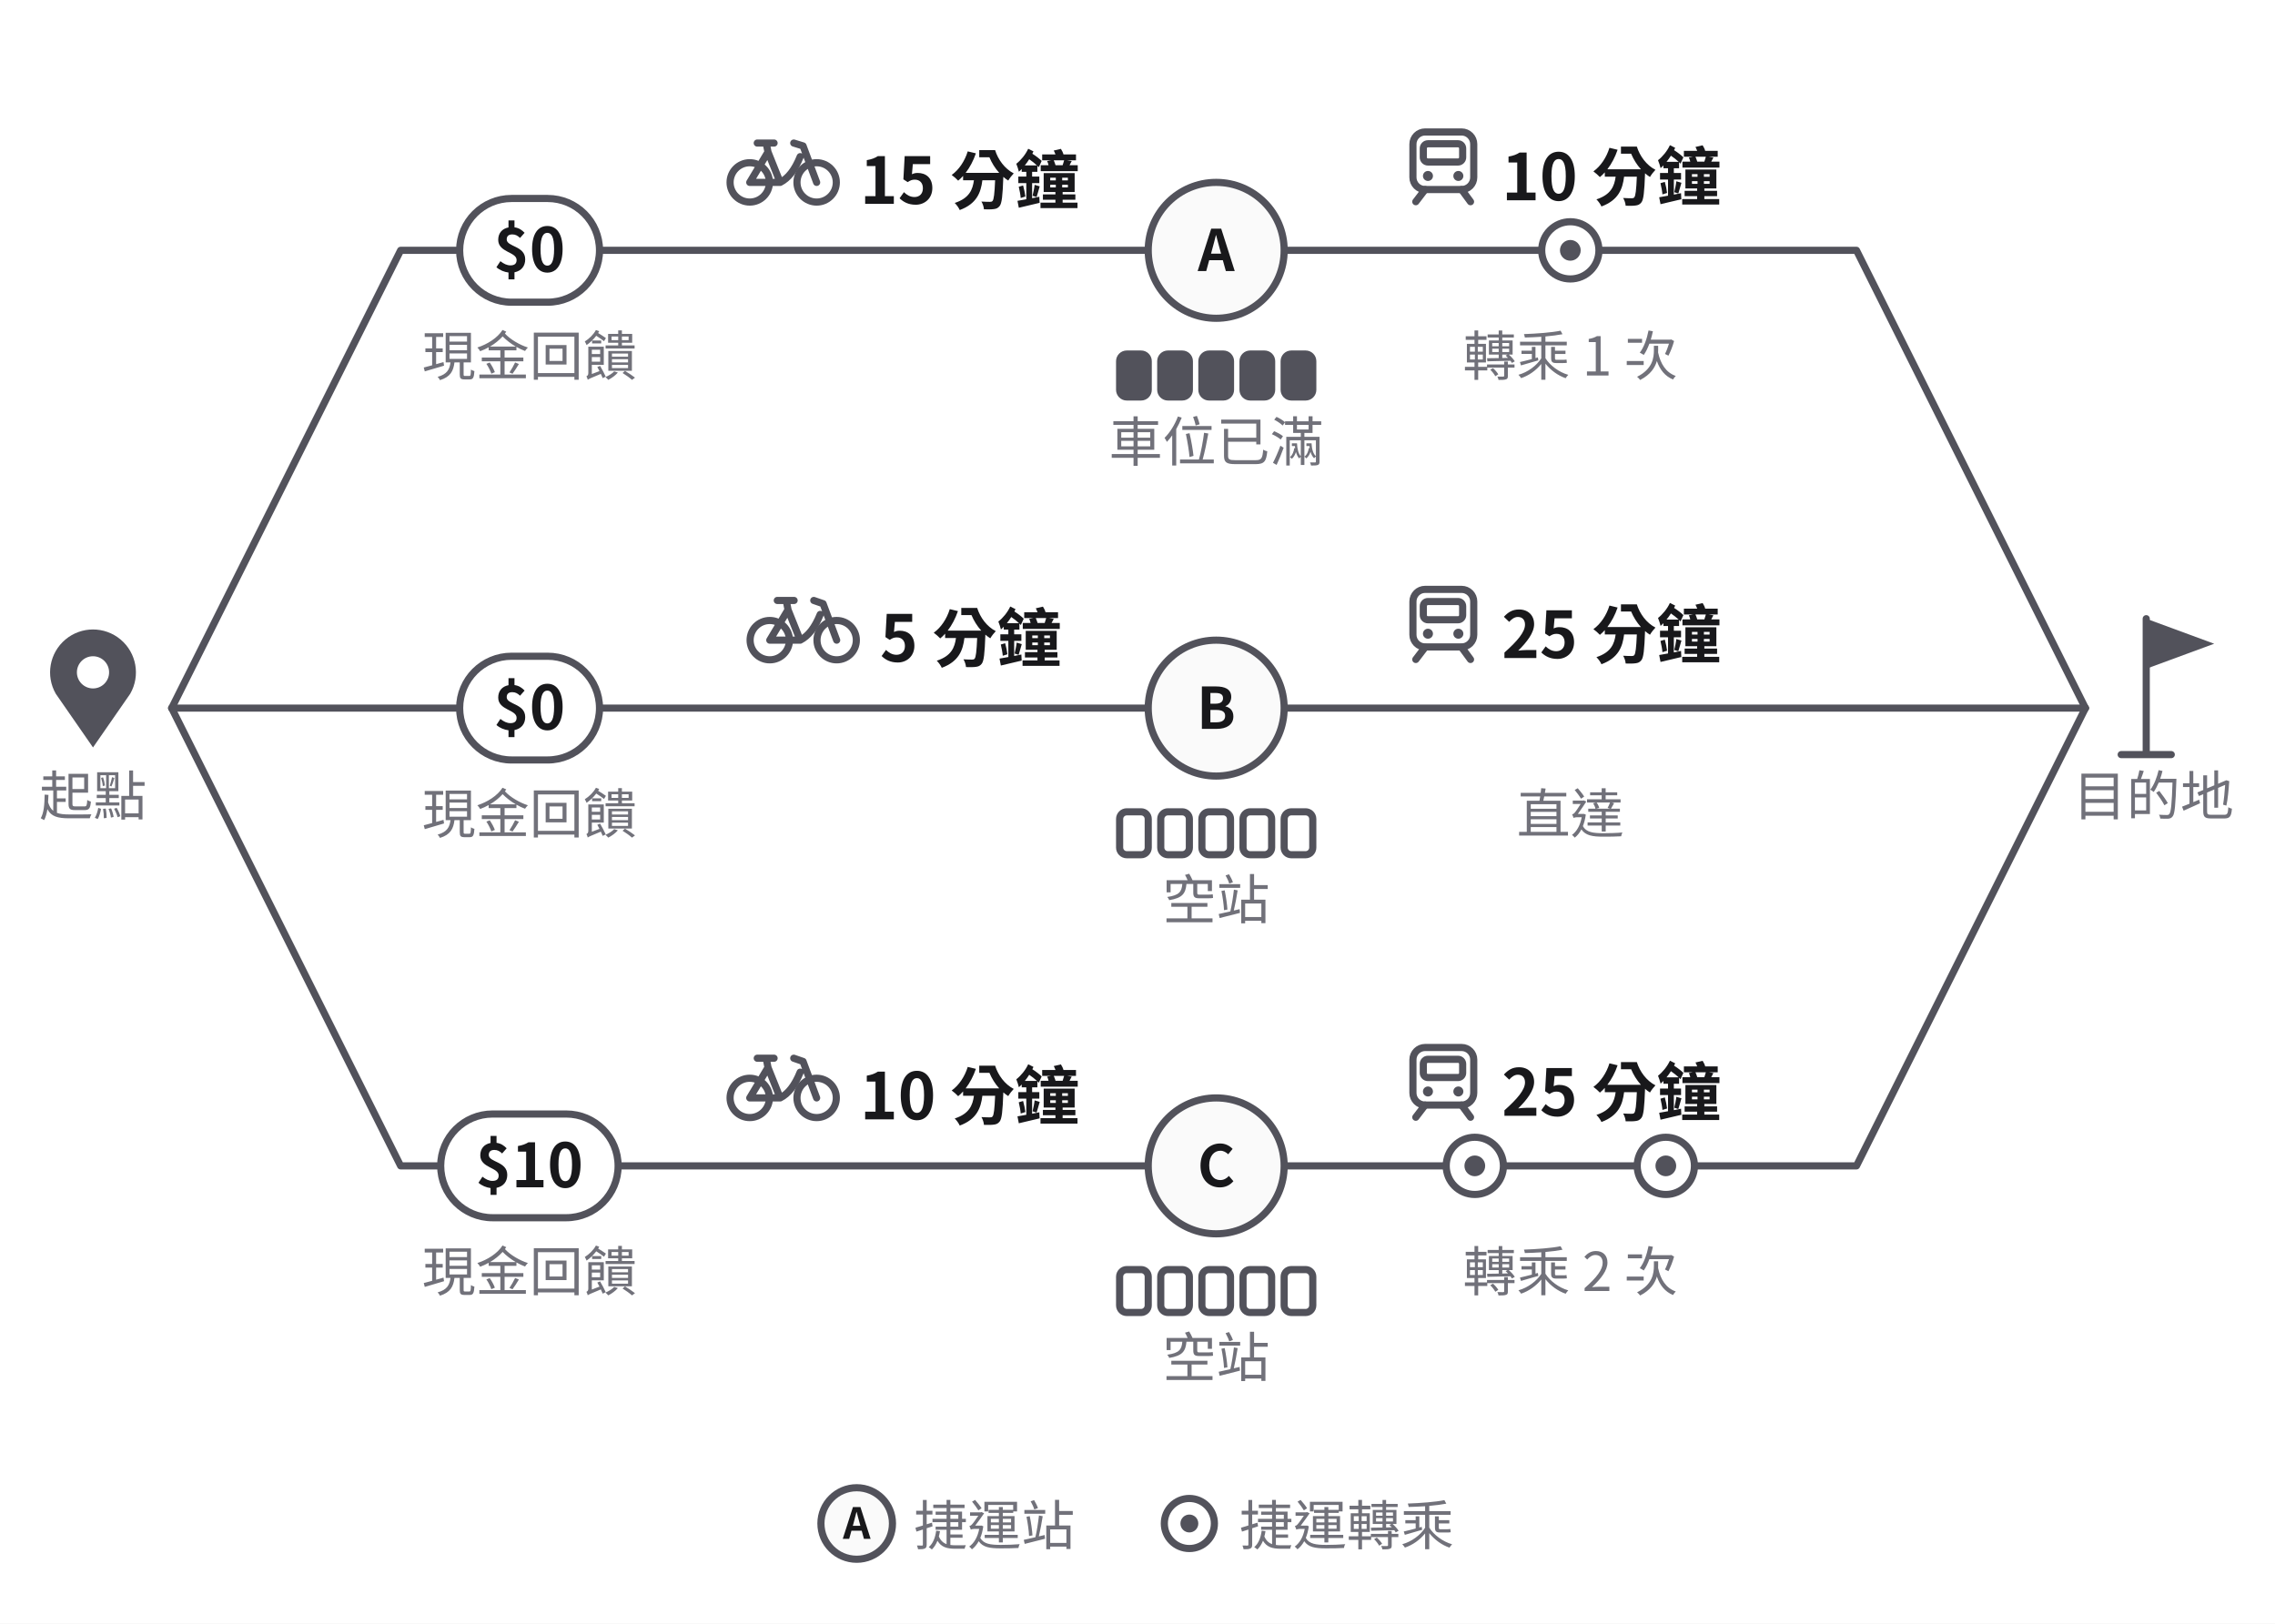
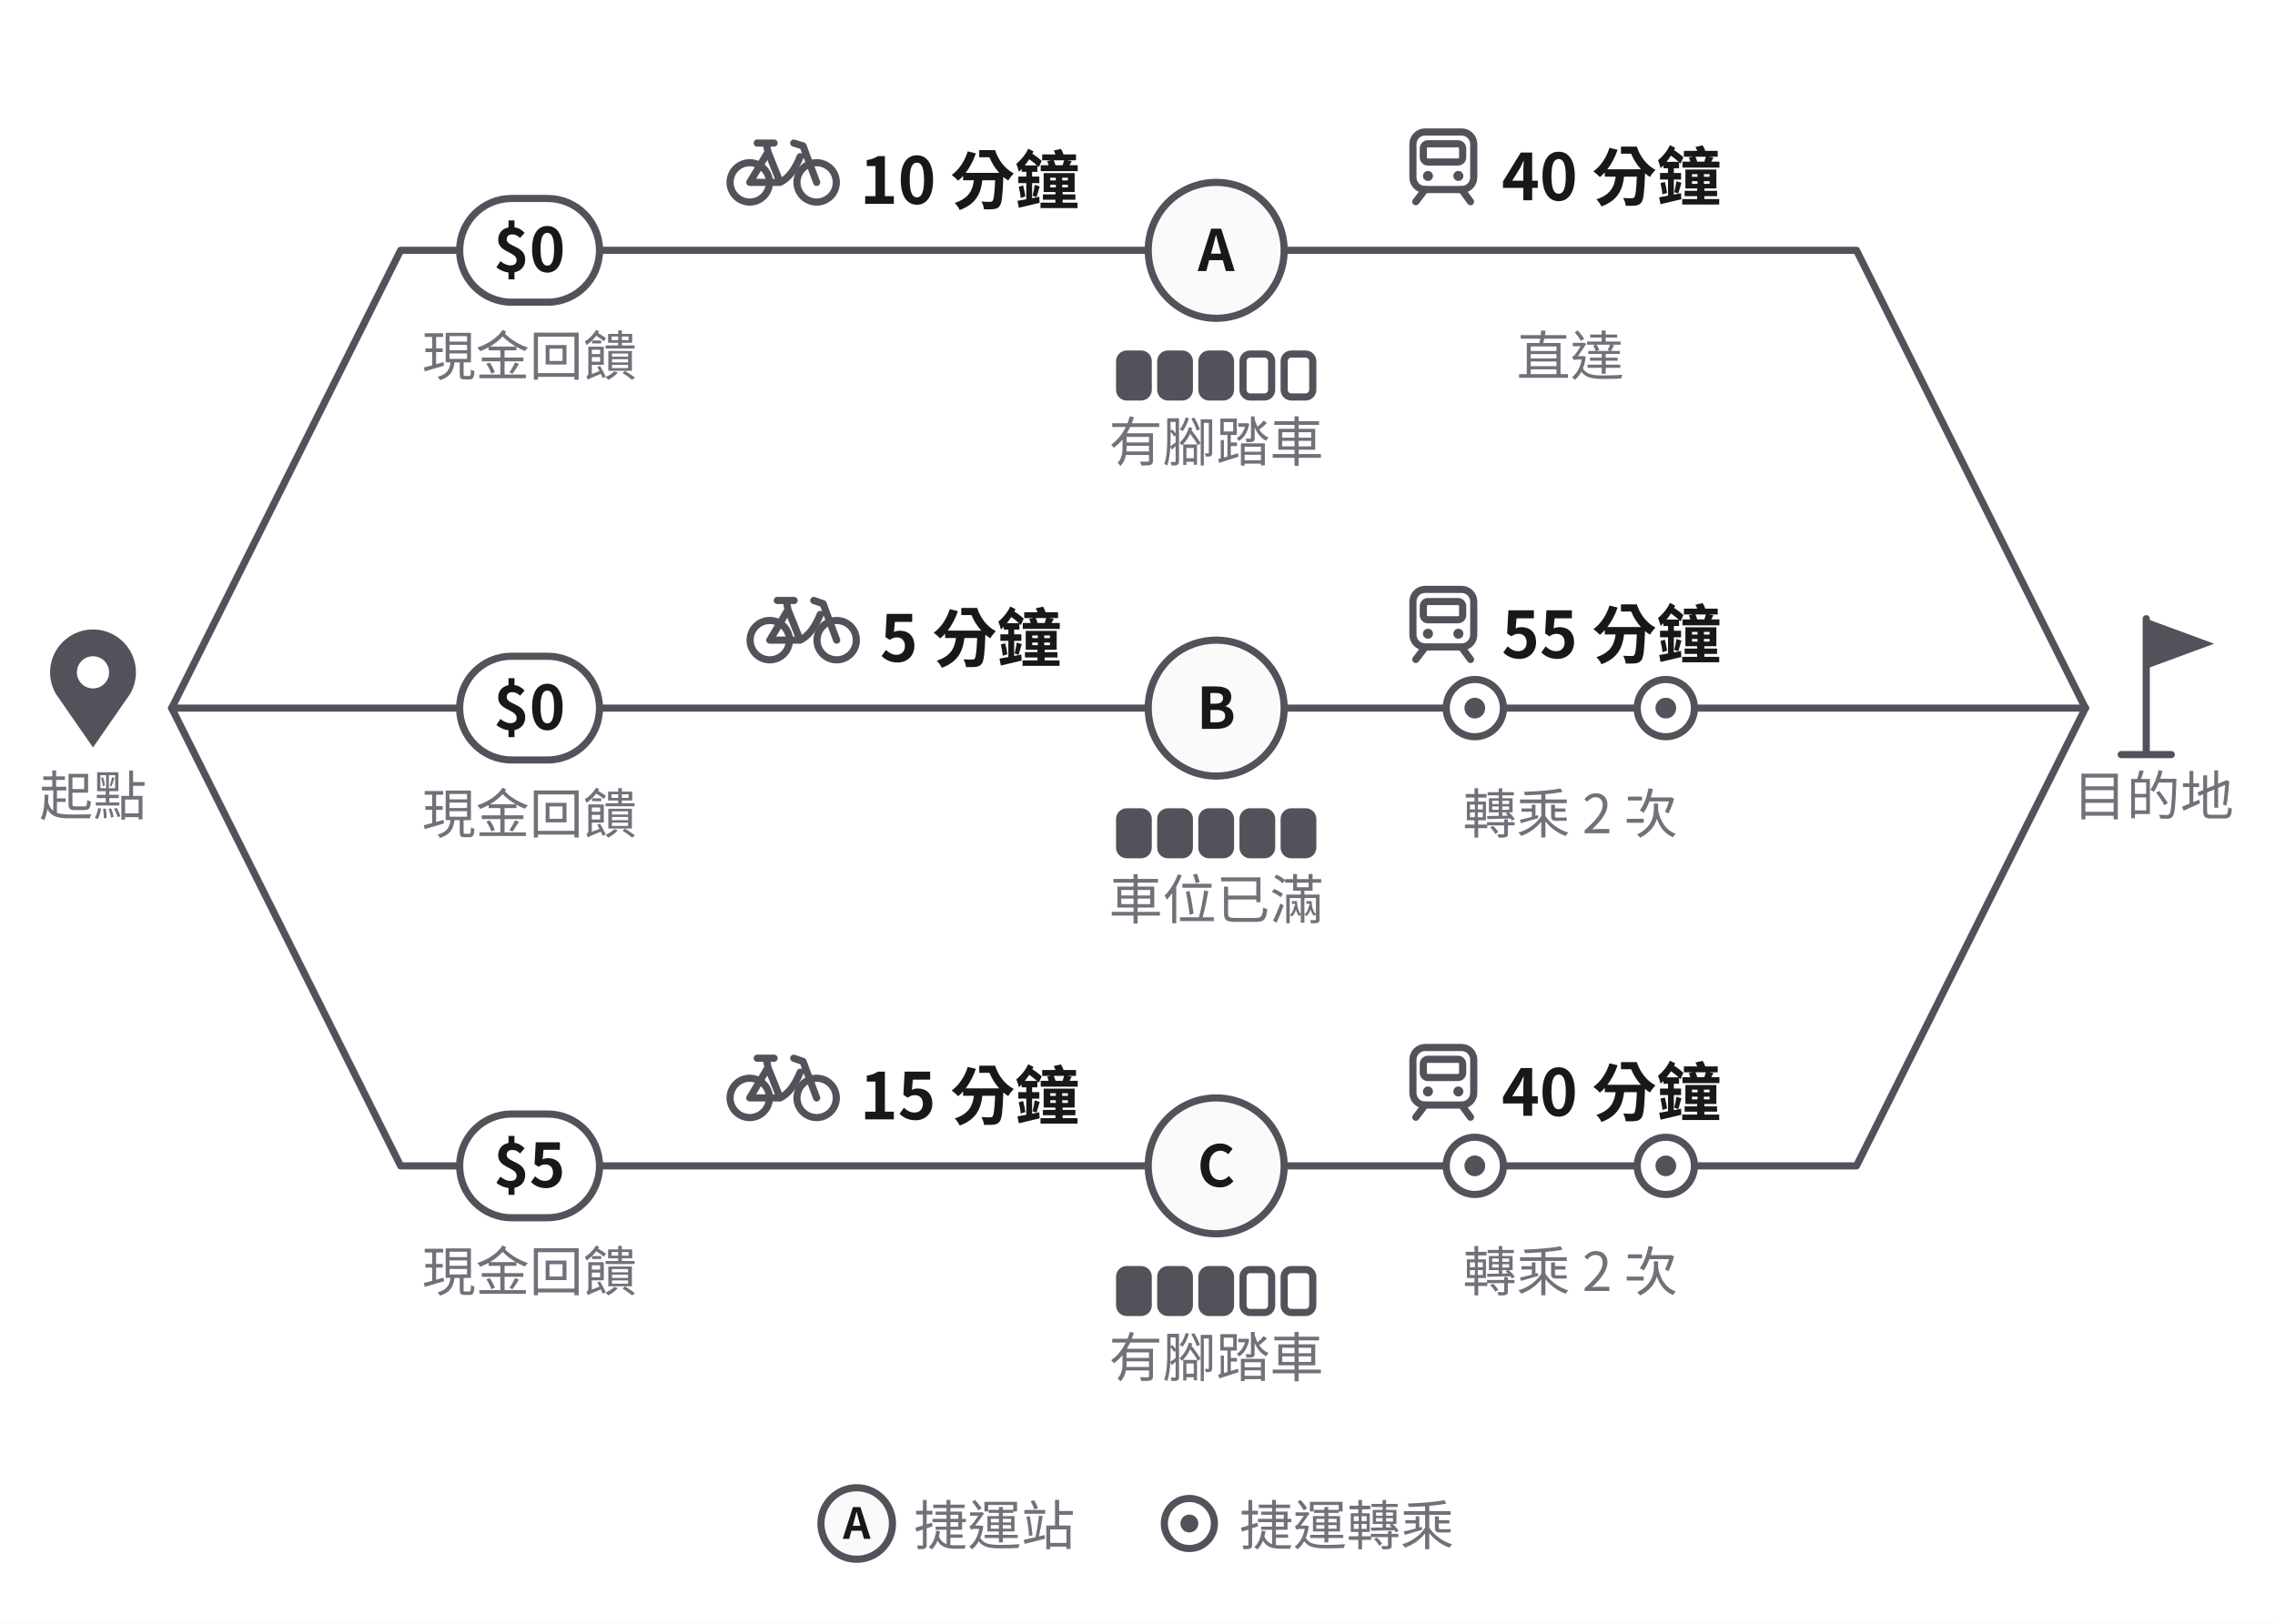
<svg xmlns="http://www.w3.org/2000/svg" viewBox="0 0 636 454" width="636" height="454" style="display:block;width:100%;max-width:480px;height:auto;margin:0 auto" role="img" aria-label="三條路線：騎腳踏車到捷運站，再搭捷運前往目的地">
  <style>.rs-bg{fill:#ffffff}.rs-tx{fill:#18181b}.rs-mu{fill:#71717a}.rs-ln{fill:none;stroke:#52525b}.rs-ink{fill:#52525b}.rs-paper{fill:#ffffff}.rs-box{fill:#ffffff;stroke:#52525b}.rs-band{fill:#fafafa;stroke:#52525b}.rs-slot{stroke:#52525b}</style>
  <rect width="636" height="454" class="rs-bg" />
  <g font-family="system-ui,-apple-system,'Segoe UI','Noto Sans TC','Noto Sans CJK TC','PingFang TC','Microsoft JhengHei',sans-serif">
    <g class="rs-ln" stroke-width="2" stroke-linejoin="round" stroke-linecap="round">
      <path d="M48.0,198.0 L112.0,70.0 L321.0,70.0" />
      <path d="M359.0,70.0 L519.0,70.0 L583.0,198.0" />
      <path d="M48.0,198.0 L112.0,198.0 L321.0,198.0" />
      <path d="M359.0,198.0 L519.0,198.0 L583.0,198.0" />
      <path d="M48.0,198.0 L112.0,326.0 L321.0,326.0" />
      <path d="M359.0,326.0 L519.0,326.0 L583.0,198.0" />
    </g>
    <rect x="128.5" y="55.5" width="39.1" height="29.0" rx="14.5" class="rs-box" stroke-width="2" />
    <text x="148.0" y="76.0" font-size="17" font-weight="600" class="rs-tx" text-anchor="middle">$0</text>
    <text x="148.0" y="105.0" font-size="15" font-weight="500" class="rs-mu" text-anchor="middle">現金回饋</text>
    <g class="rs-ln" stroke-width="2" stroke-linecap="round" stroke-linejoin="round">
      <circle cx="209.6" cy="51.0" r="5.5" />
      <circle cx="228.3" cy="51.0" r="5.5" />
      <path d="M209.6,51.0 L218.1,51.0 L214.7,42.5 Z M218.1,51.0 Q221.5,49.3 223.7,43.8 M224.5,40.8 L228.3,51.0 M214.7,42.5 L214.2,40.0 M211.7,40.0 L216.4,40.0 M224.5,40.8 L221.9,40.0" />
    </g>
-     <text x="240.4" y="57.0" font-size="18" font-weight="600" class="rs-tx" text-anchor="start">15 分鐘</text>
+     <text x="240.4" y="57.0" font-size="18" font-weight="600" class="rs-tx" text-anchor="start">10 分鐘</text>
    <g class="rs-ln" stroke-width="2" stroke-linecap="round" stroke-linejoin="round">
      <rect x="395.0" y="36.9" width="17.0" height="16.1" rx="3.4" />
      <rect x="397.9" y="40.2" width="11.0" height="5.1" rx="1.3" />
      <path d="M398.4,53.0 L395.8,56.4 M408.6,53.0 L411.1,56.4" />
    </g>
    <circle cx="399.2" cy="49.2" r="1.4" class="rs-ink" />
    <circle cx="407.7" cy="49.2" r="1.4" class="rs-ink" />
-     <text x="419.8" y="56.0" font-size="18" font-weight="600" class="rs-tx" text-anchor="start">10 分鐘</text>
-     <circle cx="439.0" cy="70.0" r="8.0" class="rs-box" stroke-width="2" />
-     <circle cx="439.0" cy="70.0" r="2.9" class="rs-ink" />
-     <text x="439.0" y="105.0" font-size="15" font-weight="500" class="rs-mu" text-anchor="middle">轉乘 1 次</text>
+     <text x="419.8" y="56.0" font-size="18" font-weight="600" class="rs-tx" text-anchor="start">40 分鐘</text>
+     <text x="439.0" y="105.0" font-size="15" font-weight="500" class="rs-mu" text-anchor="middle">直達</text>
    <circle cx="340.0" cy="70.0" r="19.0" class="rs-band" stroke-width="2" />
    <text x="340.0" y="75.8" font-size="16" font-weight="700" class="rs-tx" text-anchor="middle">A</text>
    <rect x="313.0" y="99.0" width="8.0" height="12.0" rx="2" class="rs-slot rs-ink" stroke-width="2" />
    <rect x="324.5" y="99.0" width="8.0" height="12.0" rx="2" class="rs-slot rs-ink" stroke-width="2" />
    <rect x="336.0" y="99.0" width="8.0" height="12.0" rx="2" class="rs-slot rs-ink" stroke-width="2" />
-     <rect x="347.5" y="99.0" width="8.0" height="12.0" rx="2" class="rs-slot rs-ink" stroke-width="2" />
-     <rect x="359.0" y="99.0" width="8.0" height="12.0" rx="2" class="rs-slot rs-ink" stroke-width="2" />
-     <text x="340.0" y="129.0" font-size="15" font-weight="500" class="rs-mu" text-anchor="middle">車位已滿</text>
+     <rect x="347.5" y="99.0" width="8.0" height="12.0" rx="2" class="rs-slot rs-paper" stroke-width="2" />
+     <rect x="359.0" y="99.0" width="8.0" height="12.0" rx="2" class="rs-slot rs-paper" stroke-width="2" />
+     <text x="340.0" y="129.0" font-size="15" font-weight="500" class="rs-mu" text-anchor="middle">有腳踏車</text>
    <rect x="128.5" y="183.5" width="39.1" height="29.0" rx="14.5" class="rs-box" stroke-width="2" />
    <text x="148.0" y="204.0" font-size="17" font-weight="600" class="rs-tx" text-anchor="middle">$0</text>
    <text x="148.0" y="233.0" font-size="15" font-weight="500" class="rs-mu" text-anchor="middle">現金回饋</text>
    <g class="rs-ln" stroke-width="2" stroke-linecap="round" stroke-linejoin="round">
      <circle cx="215.2" cy="179.0" r="5.5" />
      <circle cx="233.9" cy="179.0" r="5.5" />
      <path d="M215.2,179.0 L223.7,179.0 L220.3,170.5 Z M223.7,179.0 Q227.1,177.3 229.3,171.8 M230.1,168.8 L233.9,179.0 M220.3,170.5 L219.8,167.9 M217.3,167.9 L222.0,167.9 M230.1,168.8 L227.5,167.9" />
    </g>
    <text x="246.0" y="185.0" font-size="18" font-weight="600" class="rs-tx" text-anchor="start">5 分鐘</text>
    <g class="rs-ln" stroke-width="2" stroke-linecap="round" stroke-linejoin="round">
      <rect x="395.0" y="164.8" width="17.0" height="16.1" rx="3.4" />
      <rect x="397.9" y="168.2" width="11.0" height="5.1" rx="1.3" />
      <path d="M398.4,181.0 L395.8,184.4 M408.6,181.0 L411.1,184.4" />
    </g>
    <circle cx="399.2" cy="177.2" r="1.4" class="rs-ink" />
    <circle cx="407.7" cy="177.2" r="1.4" class="rs-ink" />
-     <text x="419.8" y="184.0" font-size="18" font-weight="600" class="rs-tx" text-anchor="start">25 分鐘</text>
-     <text x="439.0" y="233.0" font-size="15" font-weight="500" class="rs-mu" text-anchor="middle">直達</text>
+     <text x="419.8" y="184.0" font-size="18" font-weight="600" class="rs-tx" text-anchor="start">55 分鐘</text>
+     <circle cx="412.3" cy="198.0" r="8.0" class="rs-box" stroke-width="2" />
+     <circle cx="412.3" cy="198.0" r="2.9" class="rs-ink" />
+     <circle cx="465.7" cy="198.0" r="8.0" class="rs-box" stroke-width="2" />
+     <circle cx="465.7" cy="198.0" r="2.9" class="rs-ink" />
+     <text x="439.0" y="233.0" font-size="15" font-weight="500" class="rs-mu" text-anchor="middle">轉乘 2 次</text>
    <circle cx="340.0" cy="198.0" r="19.0" class="rs-band" stroke-width="2" />
    <text x="340.0" y="203.8" font-size="16" font-weight="700" class="rs-tx" text-anchor="middle">B</text>
-     <rect x="313.0" y="227.0" width="8.0" height="12.0" rx="2" class="rs-slot rs-paper" stroke-width="2" />
-     <rect x="324.5" y="227.0" width="8.0" height="12.0" rx="2" class="rs-slot rs-paper" stroke-width="2" />
-     <rect x="336.0" y="227.0" width="8.0" height="12.0" rx="2" class="rs-slot rs-paper" stroke-width="2" />
-     <rect x="347.5" y="227.0" width="8.0" height="12.0" rx="2" class="rs-slot rs-paper" stroke-width="2" />
-     <rect x="359.0" y="227.0" width="8.0" height="12.0" rx="2" class="rs-slot rs-paper" stroke-width="2" />
-     <text x="340.0" y="257.0" font-size="15" font-weight="500" class="rs-mu" text-anchor="middle">空站</text>
-     <rect x="123.2" y="311.5" width="49.6" height="29.0" rx="14.5" class="rs-box" stroke-width="2" />
-     <text x="148.0" y="332.0" font-size="17" font-weight="600" class="rs-tx" text-anchor="middle">$10</text>
+     <rect x="313.0" y="227.0" width="8.0" height="12.0" rx="2" class="rs-slot rs-ink" stroke-width="2" />
+     <rect x="324.5" y="227.0" width="8.0" height="12.0" rx="2" class="rs-slot rs-ink" stroke-width="2" />
+     <rect x="336.0" y="227.0" width="8.0" height="12.0" rx="2" class="rs-slot rs-ink" stroke-width="2" />
+     <rect x="347.5" y="227.0" width="8.0" height="12.0" rx="2" class="rs-slot rs-ink" stroke-width="2" />
+     <rect x="359.0" y="227.0" width="8.0" height="12.0" rx="2" class="rs-slot rs-ink" stroke-width="2" />
+     <text x="340.0" y="257.0" font-size="15" font-weight="500" class="rs-mu" text-anchor="middle">車位已滿</text>
+     <rect x="128.5" y="311.5" width="39.1" height="29.0" rx="14.5" class="rs-box" stroke-width="2" />
+     <text x="148.0" y="332.0" font-size="17" font-weight="600" class="rs-tx" text-anchor="middle">$5</text>
    <text x="148.0" y="361.0" font-size="15" font-weight="500" class="rs-mu" text-anchor="middle">現金回饋</text>
    <g class="rs-ln" stroke-width="2" stroke-linecap="round" stroke-linejoin="round">
      <circle cx="209.6" cy="307.0" r="5.5" />
      <circle cx="228.3" cy="307.0" r="5.5" />
      <path d="M209.6,307.0 L218.1,307.0 L214.7,298.5 Z M218.1,307.0 Q221.5,305.3 223.7,299.8 M224.5,296.8 L228.3,307.0 M214.7,298.5 L214.2,295.9 M211.7,295.9 L216.4,295.9 M224.5,296.8 L221.9,295.9" />
    </g>
-     <text x="240.4" y="313.0" font-size="18" font-weight="600" class="rs-tx" text-anchor="start">10 分鐘</text>
+     <text x="240.4" y="313.0" font-size="18" font-weight="600" class="rs-tx" text-anchor="start">15 分鐘</text>
    <g class="rs-ln" stroke-width="2" stroke-linecap="round" stroke-linejoin="round">
      <rect x="395.0" y="292.9" width="17.0" height="16.1" rx="3.4" />
      <rect x="397.9" y="296.2" width="11.0" height="5.1" rx="1.3" />
      <path d="M398.4,309.0 L395.8,312.4 M408.6,309.0 L411.1,312.4" />
    </g>
    <circle cx="399.2" cy="305.2" r="1.4" class="rs-ink" />
    <circle cx="407.7" cy="305.2" r="1.4" class="rs-ink" />
-     <text x="419.8" y="312.0" font-size="18" font-weight="600" class="rs-tx" text-anchor="start">25 分鐘</text>
+     <text x="419.8" y="312.0" font-size="18" font-weight="600" class="rs-tx" text-anchor="start">40 分鐘</text>
    <circle cx="412.3" cy="326.0" r="8.0" class="rs-box" stroke-width="2" />
    <circle cx="412.3" cy="326.0" r="2.9" class="rs-ink" />
    <circle cx="465.7" cy="326.0" r="8.0" class="rs-box" stroke-width="2" />
    <circle cx="465.7" cy="326.0" r="2.9" class="rs-ink" />
    <text x="439.0" y="361.0" font-size="15" font-weight="500" class="rs-mu" text-anchor="middle">轉乘 2 次</text>
    <circle cx="340.0" cy="326.0" r="19.0" class="rs-band" stroke-width="2" />
    <text x="340.0" y="331.8" font-size="16" font-weight="700" class="rs-tx" text-anchor="middle">C</text>
-     <rect x="313.0" y="355.0" width="8.0" height="12.0" rx="2" class="rs-slot rs-paper" stroke-width="2" />
-     <rect x="324.5" y="355.0" width="8.0" height="12.0" rx="2" class="rs-slot rs-paper" stroke-width="2" />
-     <rect x="336.0" y="355.0" width="8.0" height="12.0" rx="2" class="rs-slot rs-paper" stroke-width="2" />
+     <rect x="313.0" y="355.0" width="8.0" height="12.0" rx="2" class="rs-slot rs-ink" stroke-width="2" />
+     <rect x="324.5" y="355.0" width="8.0" height="12.0" rx="2" class="rs-slot rs-ink" stroke-width="2" />
+     <rect x="336.0" y="355.0" width="8.0" height="12.0" rx="2" class="rs-slot rs-ink" stroke-width="2" />
    <rect x="347.5" y="355.0" width="8.0" height="12.0" rx="2" class="rs-slot rs-paper" stroke-width="2" />
    <rect x="359.0" y="355.0" width="8.0" height="12.0" rx="2" class="rs-slot rs-paper" stroke-width="2" />
-     <text x="340.0" y="385.0" font-size="15" font-weight="500" class="rs-mu" text-anchor="middle">空站</text>
+     <text x="340.0" y="385.0" font-size="15" font-weight="500" class="rs-mu" text-anchor="middle">有腳踏車</text>
    <path d="M26.0,209.0 L15.6,194.0 A12 12 0 1 1 36.4,194.0 Z" class="rs-ink" />
    <circle cx="26.0" cy="188.0" r="4.5" class="rs-paper" />
    <text x="26.0" y="228.0" font-size="15" font-weight="500" class="rs-mu" text-anchor="middle">起點</text>
    <g class="rs-ln" stroke-width="2" stroke-linecap="round">
      <path d="M600.0,211.0 L600.0,173.0 M593.0,211.0 L607.0,211.0" />
    </g>
    <path d="M600.0,173.0 L619.0,180.0 L600.0,187.0 Z" class="rs-ink" />
    <text x="602.0" y="228.0" font-size="15" font-weight="500" class="rs-mu" text-anchor="middle">目的地</text>
    <circle cx="239.5" cy="426.0" r="10" class="rs-band" stroke-width="2" />
    <text x="239.5" y="430.3" font-size="12" font-weight="700" class="rs-tx" text-anchor="middle">A</text>
    <text x="255.5" y="432.0" font-size="15" font-weight="500" class="rs-mu" text-anchor="start">捷運站</text>
    <circle cx="332.5" cy="426.0" r="7.0" class="rs-box" stroke-width="2" />
    <circle cx="332.5" cy="426.0" r="2.5" class="rs-ink" />
    <text x="346.5" y="432.0" font-size="15" font-weight="500" class="rs-mu" text-anchor="start">捷運轉乘</text>
  </g>
</svg>
